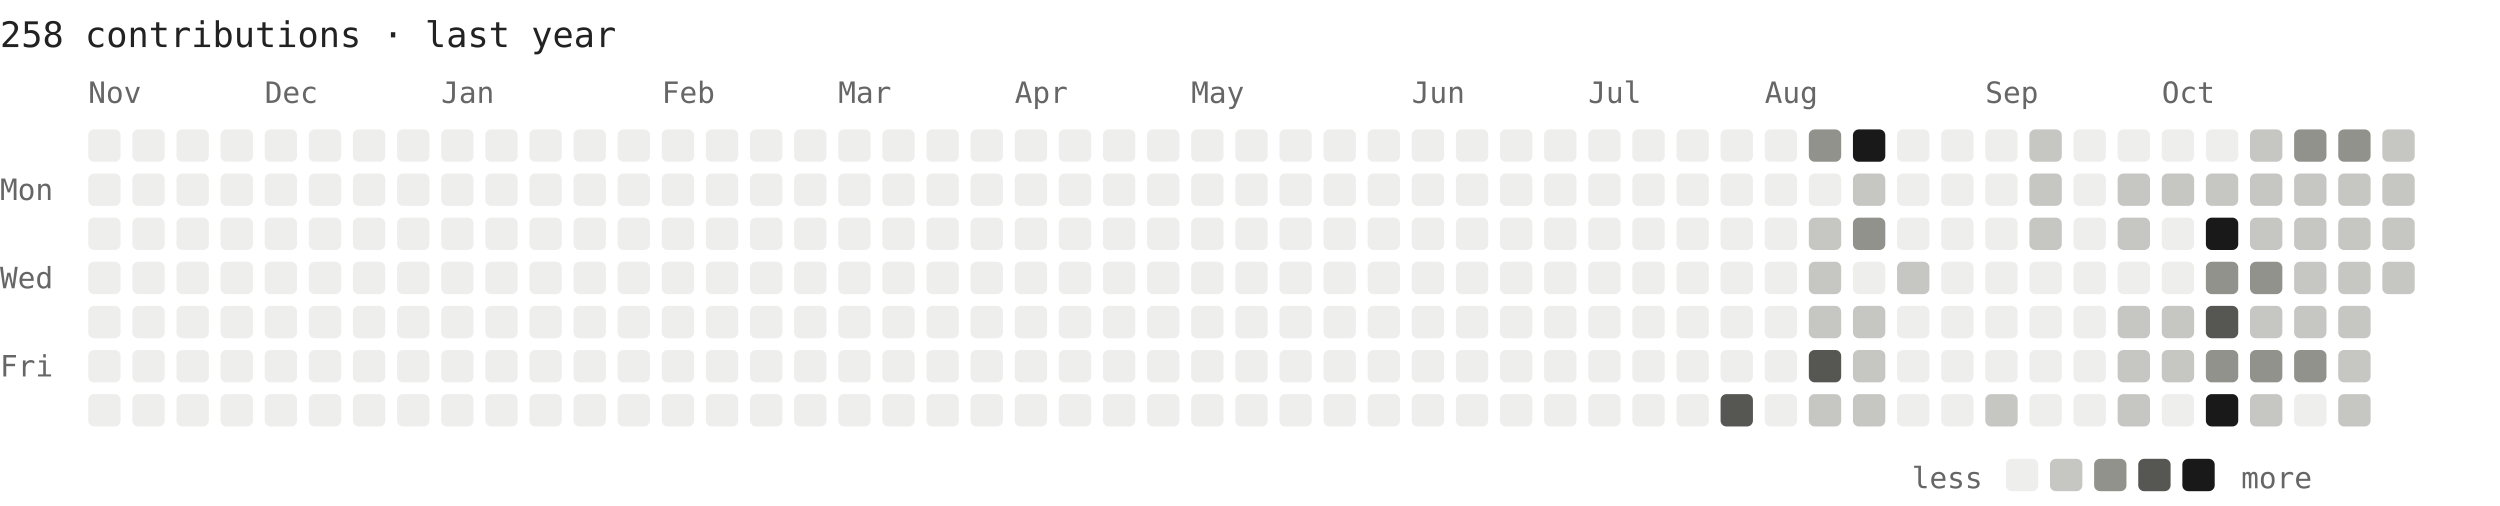
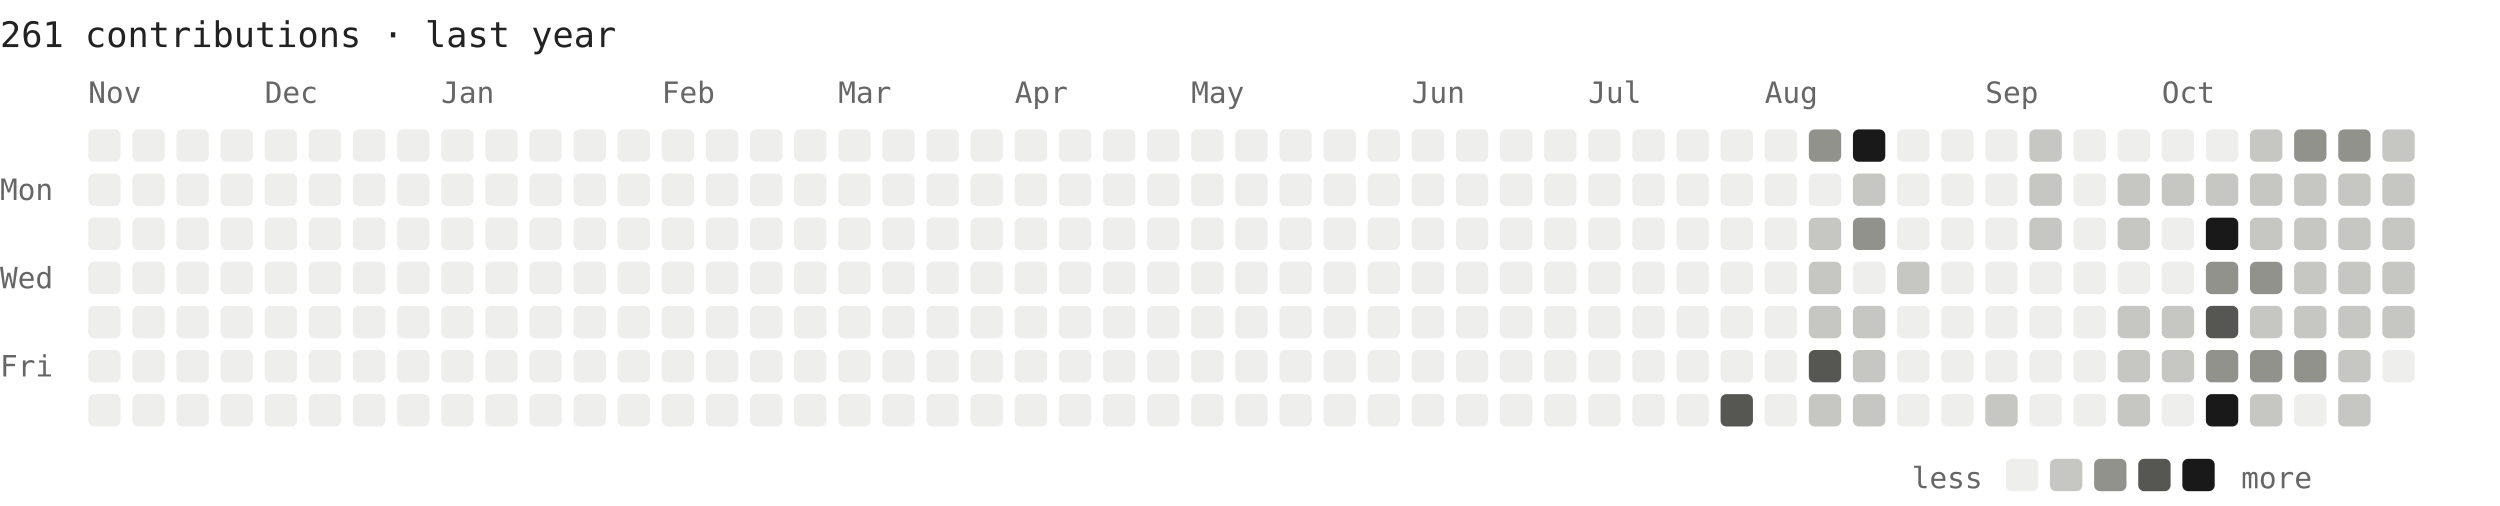
<svg xmlns="http://www.w3.org/2000/svg" viewBox="0 0 850 172" role="img" aria-labelledby="title">
  <style>text{font-family:monospace;fill:#666;font-size:10px}rect:focus{stroke:#000;stroke-width:2;outline:none}</style>
-   <text x="0" y="16" style="fill:#222;font-size:12px">258 contributions · last year</text>
+   <text x="0" y="16" style="fill:#222;font-size:12px">261 contributions · last year</text>
  <text x="30" y="35">Nov</text>
  <rect x="30" y="44" width="11" height="11" rx="2" fill="#eeeeec" tabindex="0" aria-label="2025-11-02: No contributions on November 2nd." />
  <rect x="30" y="59" width="11" height="11" rx="2" fill="#eeeeec" tabindex="0" aria-label="2025-11-03: No contributions on November 3rd." />
  <rect x="30" y="74" width="11" height="11" rx="2" fill="#eeeeec" tabindex="0" aria-label="2025-11-04: No contributions on November 4th." />
  <rect x="30" y="89" width="11" height="11" rx="2" fill="#eeeeec" tabindex="0" aria-label="2025-11-05: No contributions on November 5th." />
  <rect x="30" y="104" width="11" height="11" rx="2" fill="#eeeeec" tabindex="0" aria-label="2025-11-06: No contributions on November 6th." />
  <rect x="30" y="119" width="11" height="11" rx="2" fill="#eeeeec" tabindex="0" aria-label="2025-11-07: No contributions on November 7th." />
  <rect x="30" y="134" width="11" height="11" rx="2" fill="#eeeeec" tabindex="0" aria-label="2025-11-08: No contributions on November 8th." />
  <rect x="45" y="44" width="11" height="11" rx="2" fill="#eeeeec" tabindex="0" aria-label="2025-11-09: No contributions on November 9th." />
  <rect x="45" y="59" width="11" height="11" rx="2" fill="#eeeeec" tabindex="0" aria-label="2025-11-10: No contributions on November 10th." />
  <rect x="45" y="74" width="11" height="11" rx="2" fill="#eeeeec" tabindex="0" aria-label="2025-11-11: No contributions on November 11th." />
  <rect x="45" y="89" width="11" height="11" rx="2" fill="#eeeeec" tabindex="0" aria-label="2025-11-12: No contributions on November 12th." />
  <rect x="45" y="104" width="11" height="11" rx="2" fill="#eeeeec" tabindex="0" aria-label="2025-11-13: No contributions on November 13th." />
  <rect x="45" y="119" width="11" height="11" rx="2" fill="#eeeeec" tabindex="0" aria-label="2025-11-14: No contributions on November 14th." />
  <rect x="45" y="134" width="11" height="11" rx="2" fill="#eeeeec" tabindex="0" aria-label="2025-11-15: No contributions on November 15th." />
  <rect x="60" y="44" width="11" height="11" rx="2" fill="#eeeeec" tabindex="0" aria-label="2025-11-16: No contributions on November 16th." />
  <rect x="60" y="59" width="11" height="11" rx="2" fill="#eeeeec" tabindex="0" aria-label="2025-11-17: No contributions on November 17th." />
  <rect x="60" y="74" width="11" height="11" rx="2" fill="#eeeeec" tabindex="0" aria-label="2025-11-18: No contributions on November 18th." />
  <rect x="60" y="89" width="11" height="11" rx="2" fill="#eeeeec" tabindex="0" aria-label="2025-11-19: No contributions on November 19th." />
  <rect x="60" y="104" width="11" height="11" rx="2" fill="#eeeeec" tabindex="0" aria-label="2025-11-20: No contributions on November 20th." />
  <rect x="60" y="119" width="11" height="11" rx="2" fill="#eeeeec" tabindex="0" aria-label="2025-11-21: No contributions on November 21st." />
  <rect x="60" y="134" width="11" height="11" rx="2" fill="#eeeeec" tabindex="0" aria-label="2025-11-22: No contributions on November 22nd." />
  <rect x="75" y="44" width="11" height="11" rx="2" fill="#eeeeec" tabindex="0" aria-label="2025-11-23: No contributions on November 23rd." />
  <rect x="75" y="59" width="11" height="11" rx="2" fill="#eeeeec" tabindex="0" aria-label="2025-11-24: No contributions on November 24th." />
  <rect x="75" y="74" width="11" height="11" rx="2" fill="#eeeeec" tabindex="0" aria-label="2025-11-25: No contributions on November 25th." />
  <rect x="75" y="89" width="11" height="11" rx="2" fill="#eeeeec" tabindex="0" aria-label="2025-11-26: No contributions on November 26th." />
  <rect x="75" y="104" width="11" height="11" rx="2" fill="#eeeeec" tabindex="0" aria-label="2025-11-27: No contributions on November 27th." />
  <rect x="75" y="119" width="11" height="11" rx="2" fill="#eeeeec" tabindex="0" aria-label="2025-11-28: No contributions on November 28th." />
  <rect x="75" y="134" width="11" height="11" rx="2" fill="#eeeeec" tabindex="0" aria-label="2025-11-29: No contributions on November 29th." />
  <rect x="90" y="44" width="11" height="11" rx="2" fill="#eeeeec" tabindex="0" aria-label="2025-11-30: No contributions on November 30th." />
  <text x="90" y="35">Dec</text>
  <rect x="90" y="59" width="11" height="11" rx="2" fill="#eeeeec" tabindex="0" aria-label="2025-12-01: No contributions on December 1st." />
  <rect x="90" y="74" width="11" height="11" rx="2" fill="#eeeeec" tabindex="0" aria-label="2025-12-02: No contributions on December 2nd." />
  <rect x="90" y="89" width="11" height="11" rx="2" fill="#eeeeec" tabindex="0" aria-label="2025-12-03: No contributions on December 3rd." />
  <rect x="90" y="104" width="11" height="11" rx="2" fill="#eeeeec" tabindex="0" aria-label="2025-12-04: No contributions on December 4th." />
  <rect x="90" y="119" width="11" height="11" rx="2" fill="#eeeeec" tabindex="0" aria-label="2025-12-05: No contributions on December 5th." />
  <rect x="90" y="134" width="11" height="11" rx="2" fill="#eeeeec" tabindex="0" aria-label="2025-12-06: No contributions on December 6th." />
  <rect x="105" y="44" width="11" height="11" rx="2" fill="#eeeeec" tabindex="0" aria-label="2025-12-07: No contributions on December 7th." />
  <rect x="105" y="59" width="11" height="11" rx="2" fill="#eeeeec" tabindex="0" aria-label="2025-12-08: No contributions on December 8th." />
  <rect x="105" y="74" width="11" height="11" rx="2" fill="#eeeeec" tabindex="0" aria-label="2025-12-09: No contributions on December 9th." />
  <rect x="105" y="89" width="11" height="11" rx="2" fill="#eeeeec" tabindex="0" aria-label="2025-12-10: No contributions on December 10th." />
  <rect x="105" y="104" width="11" height="11" rx="2" fill="#eeeeec" tabindex="0" aria-label="2025-12-11: No contributions on December 11th." />
  <rect x="105" y="119" width="11" height="11" rx="2" fill="#eeeeec" tabindex="0" aria-label="2025-12-12: No contributions on December 12th." />
  <rect x="105" y="134" width="11" height="11" rx="2" fill="#eeeeec" tabindex="0" aria-label="2025-12-13: No contributions on December 13th." />
  <rect x="120" y="44" width="11" height="11" rx="2" fill="#eeeeec" tabindex="0" aria-label="2025-12-14: No contributions on December 14th." />
  <rect x="120" y="59" width="11" height="11" rx="2" fill="#eeeeec" tabindex="0" aria-label="2025-12-15: No contributions on December 15th." />
  <rect x="120" y="74" width="11" height="11" rx="2" fill="#eeeeec" tabindex="0" aria-label="2025-12-16: No contributions on December 16th." />
  <rect x="120" y="89" width="11" height="11" rx="2" fill="#eeeeec" tabindex="0" aria-label="2025-12-17: No contributions on December 17th." />
  <rect x="120" y="104" width="11" height="11" rx="2" fill="#eeeeec" tabindex="0" aria-label="2025-12-18: No contributions on December 18th." />
  <rect x="120" y="119" width="11" height="11" rx="2" fill="#eeeeec" tabindex="0" aria-label="2025-12-19: No contributions on December 19th." />
  <rect x="120" y="134" width="11" height="11" rx="2" fill="#eeeeec" tabindex="0" aria-label="2025-12-20: No contributions on December 20th." />
  <rect x="135" y="44" width="11" height="11" rx="2" fill="#eeeeec" tabindex="0" aria-label="2025-12-21: No contributions on December 21st." />
  <rect x="135" y="59" width="11" height="11" rx="2" fill="#eeeeec" tabindex="0" aria-label="2025-12-22: No contributions on December 22nd." />
  <rect x="135" y="74" width="11" height="11" rx="2" fill="#eeeeec" tabindex="0" aria-label="2025-12-23: No contributions on December 23rd." />
  <rect x="135" y="89" width="11" height="11" rx="2" fill="#eeeeec" tabindex="0" aria-label="2025-12-24: No contributions on December 24th." />
  <rect x="135" y="104" width="11" height="11" rx="2" fill="#eeeeec" tabindex="0" aria-label="2025-12-25: No contributions on December 25th." />
  <rect x="135" y="119" width="11" height="11" rx="2" fill="#eeeeec" tabindex="0" aria-label="2025-12-26: No contributions on December 26th." />
  <rect x="135" y="134" width="11" height="11" rx="2" fill="#eeeeec" tabindex="0" aria-label="2025-12-27: No contributions on December 27th." />
  <rect x="150" y="44" width="11" height="11" rx="2" fill="#eeeeec" tabindex="0" aria-label="2025-12-28: No contributions on December 28th." />
  <rect x="150" y="59" width="11" height="11" rx="2" fill="#eeeeec" tabindex="0" aria-label="2025-12-29: No contributions on December 29th." />
  <rect x="150" y="74" width="11" height="11" rx="2" fill="#eeeeec" tabindex="0" aria-label="2025-12-30: No contributions on December 30th." />
  <rect x="150" y="89" width="11" height="11" rx="2" fill="#eeeeec" tabindex="0" aria-label="2025-12-31: No contributions on December 31st." />
  <text x="150" y="35">Jan</text>
  <rect x="150" y="104" width="11" height="11" rx="2" fill="#eeeeec" tabindex="0" aria-label="2026-01-01: No contributions on January 1st." />
  <rect x="150" y="119" width="11" height="11" rx="2" fill="#eeeeec" tabindex="0" aria-label="2026-01-02: No contributions on January 2nd." />
  <rect x="150" y="134" width="11" height="11" rx="2" fill="#eeeeec" tabindex="0" aria-label="2026-01-03: No contributions on January 3rd." />
  <rect x="165" y="44" width="11" height="11" rx="2" fill="#eeeeec" tabindex="0" aria-label="2026-01-04: No contributions on January 4th." />
  <rect x="165" y="59" width="11" height="11" rx="2" fill="#eeeeec" tabindex="0" aria-label="2026-01-05: No contributions on January 5th." />
  <rect x="165" y="74" width="11" height="11" rx="2" fill="#eeeeec" tabindex="0" aria-label="2026-01-06: No contributions on January 6th." />
  <rect x="165" y="89" width="11" height="11" rx="2" fill="#eeeeec" tabindex="0" aria-label="2026-01-07: No contributions on January 7th." />
  <rect x="165" y="104" width="11" height="11" rx="2" fill="#eeeeec" tabindex="0" aria-label="2026-01-08: No contributions on January 8th." />
  <rect x="165" y="119" width="11" height="11" rx="2" fill="#eeeeec" tabindex="0" aria-label="2026-01-09: No contributions on January 9th." />
  <rect x="165" y="134" width="11" height="11" rx="2" fill="#eeeeec" tabindex="0" aria-label="2026-01-10: No contributions on January 10th." />
  <rect x="180" y="44" width="11" height="11" rx="2" fill="#eeeeec" tabindex="0" aria-label="2026-01-11: No contributions on January 11th." />
  <rect x="180" y="59" width="11" height="11" rx="2" fill="#eeeeec" tabindex="0" aria-label="2026-01-12: No contributions on January 12th." />
  <rect x="180" y="74" width="11" height="11" rx="2" fill="#eeeeec" tabindex="0" aria-label="2026-01-13: No contributions on January 13th." />
  <rect x="180" y="89" width="11" height="11" rx="2" fill="#eeeeec" tabindex="0" aria-label="2026-01-14: No contributions on January 14th." />
  <rect x="180" y="104" width="11" height="11" rx="2" fill="#eeeeec" tabindex="0" aria-label="2026-01-15: No contributions on January 15th." />
  <rect x="180" y="119" width="11" height="11" rx="2" fill="#eeeeec" tabindex="0" aria-label="2026-01-16: No contributions on January 16th." />
  <rect x="180" y="134" width="11" height="11" rx="2" fill="#eeeeec" tabindex="0" aria-label="2026-01-17: No contributions on January 17th." />
  <rect x="195" y="44" width="11" height="11" rx="2" fill="#eeeeec" tabindex="0" aria-label="2026-01-18: No contributions on January 18th." />
  <rect x="195" y="59" width="11" height="11" rx="2" fill="#eeeeec" tabindex="0" aria-label="2026-01-19: No contributions on January 19th." />
  <rect x="195" y="74" width="11" height="11" rx="2" fill="#eeeeec" tabindex="0" aria-label="2026-01-20: No contributions on January 20th." />
  <rect x="195" y="89" width="11" height="11" rx="2" fill="#eeeeec" tabindex="0" aria-label="2026-01-21: No contributions on January 21st." />
  <rect x="195" y="104" width="11" height="11" rx="2" fill="#eeeeec" tabindex="0" aria-label="2026-01-22: No contributions on January 22nd." />
  <rect x="195" y="119" width="11" height="11" rx="2" fill="#eeeeec" tabindex="0" aria-label="2026-01-23: No contributions on January 23rd." />
  <rect x="195" y="134" width="11" height="11" rx="2" fill="#eeeeec" tabindex="0" aria-label="2026-01-24: No contributions on January 24th." />
  <rect x="210" y="44" width="11" height="11" rx="2" fill="#eeeeec" tabindex="0" aria-label="2026-01-25: No contributions on January 25th." />
  <rect x="210" y="59" width="11" height="11" rx="2" fill="#eeeeec" tabindex="0" aria-label="2026-01-26: No contributions on January 26th." />
  <rect x="210" y="74" width="11" height="11" rx="2" fill="#eeeeec" tabindex="0" aria-label="2026-01-27: No contributions on January 27th." />
  <rect x="210" y="89" width="11" height="11" rx="2" fill="#eeeeec" tabindex="0" aria-label="2026-01-28: No contributions on January 28th." />
  <rect x="210" y="104" width="11" height="11" rx="2" fill="#eeeeec" tabindex="0" aria-label="2026-01-29: No contributions on January 29th." />
  <rect x="210" y="119" width="11" height="11" rx="2" fill="#eeeeec" tabindex="0" aria-label="2026-01-30: No contributions on January 30th." />
  <rect x="210" y="134" width="11" height="11" rx="2" fill="#eeeeec" tabindex="0" aria-label="2026-01-31: No contributions on January 31st." />
  <text x="225" y="35">Feb</text>
  <rect x="225" y="44" width="11" height="11" rx="2" fill="#eeeeec" tabindex="0" aria-label="2026-02-01: No contributions on February 1st." />
  <rect x="225" y="59" width="11" height="11" rx="2" fill="#eeeeec" tabindex="0" aria-label="2026-02-02: No contributions on February 2nd." />
  <rect x="225" y="74" width="11" height="11" rx="2" fill="#eeeeec" tabindex="0" aria-label="2026-02-03: No contributions on February 3rd." />
  <rect x="225" y="89" width="11" height="11" rx="2" fill="#eeeeec" tabindex="0" aria-label="2026-02-04: No contributions on February 4th." />
  <rect x="225" y="104" width="11" height="11" rx="2" fill="#eeeeec" tabindex="0" aria-label="2026-02-05: No contributions on February 5th." />
  <rect x="225" y="119" width="11" height="11" rx="2" fill="#eeeeec" tabindex="0" aria-label="2026-02-06: No contributions on February 6th." />
  <rect x="225" y="134" width="11" height="11" rx="2" fill="#eeeeec" tabindex="0" aria-label="2026-02-07: No contributions on February 7th." />
  <rect x="240" y="44" width="11" height="11" rx="2" fill="#eeeeec" tabindex="0" aria-label="2026-02-08: No contributions on February 8th." />
  <rect x="240" y="59" width="11" height="11" rx="2" fill="#eeeeec" tabindex="0" aria-label="2026-02-09: No contributions on February 9th." />
  <rect x="240" y="74" width="11" height="11" rx="2" fill="#eeeeec" tabindex="0" aria-label="2026-02-10: No contributions on February 10th." />
  <rect x="240" y="89" width="11" height="11" rx="2" fill="#eeeeec" tabindex="0" aria-label="2026-02-11: No contributions on February 11th." />
  <rect x="240" y="104" width="11" height="11" rx="2" fill="#eeeeec" tabindex="0" aria-label="2026-02-12: No contributions on February 12th." />
  <rect x="240" y="119" width="11" height="11" rx="2" fill="#eeeeec" tabindex="0" aria-label="2026-02-13: No contributions on February 13th." />
  <rect x="240" y="134" width="11" height="11" rx="2" fill="#eeeeec" tabindex="0" aria-label="2026-02-14: No contributions on February 14th." />
  <rect x="255" y="44" width="11" height="11" rx="2" fill="#eeeeec" tabindex="0" aria-label="2026-02-15: No contributions on February 15th." />
  <rect x="255" y="59" width="11" height="11" rx="2" fill="#eeeeec" tabindex="0" aria-label="2026-02-16: No contributions on February 16th." />
  <rect x="255" y="74" width="11" height="11" rx="2" fill="#eeeeec" tabindex="0" aria-label="2026-02-17: No contributions on February 17th." />
  <rect x="255" y="89" width="11" height="11" rx="2" fill="#eeeeec" tabindex="0" aria-label="2026-02-18: No contributions on February 18th." />
  <rect x="255" y="104" width="11" height="11" rx="2" fill="#eeeeec" tabindex="0" aria-label="2026-02-19: No contributions on February 19th." />
  <rect x="255" y="119" width="11" height="11" rx="2" fill="#eeeeec" tabindex="0" aria-label="2026-02-20: No contributions on February 20th." />
  <rect x="255" y="134" width="11" height="11" rx="2" fill="#eeeeec" tabindex="0" aria-label="2026-02-21: No contributions on February 21st." />
  <rect x="270" y="44" width="11" height="11" rx="2" fill="#eeeeec" tabindex="0" aria-label="2026-02-22: No contributions on February 22nd." />
  <rect x="270" y="59" width="11" height="11" rx="2" fill="#eeeeec" tabindex="0" aria-label="2026-02-23: No contributions on February 23rd." />
  <rect x="270" y="74" width="11" height="11" rx="2" fill="#eeeeec" tabindex="0" aria-label="2026-02-24: No contributions on February 24th." />
  <rect x="270" y="89" width="11" height="11" rx="2" fill="#eeeeec" tabindex="0" aria-label="2026-02-25: No contributions on February 25th." />
  <rect x="270" y="104" width="11" height="11" rx="2" fill="#eeeeec" tabindex="0" aria-label="2026-02-26: No contributions on February 26th." />
  <rect x="270" y="119" width="11" height="11" rx="2" fill="#eeeeec" tabindex="0" aria-label="2026-02-27: No contributions on February 27th." />
  <rect x="270" y="134" width="11" height="11" rx="2" fill="#eeeeec" tabindex="0" aria-label="2026-02-28: No contributions on February 28th." />
  <text x="285" y="35">Mar</text>
  <rect x="285" y="44" width="11" height="11" rx="2" fill="#eeeeec" tabindex="0" aria-label="2026-03-01: No contributions on March 1st." />
  <rect x="285" y="59" width="11" height="11" rx="2" fill="#eeeeec" tabindex="0" aria-label="2026-03-02: No contributions on March 2nd." />
  <rect x="285" y="74" width="11" height="11" rx="2" fill="#eeeeec" tabindex="0" aria-label="2026-03-03: No contributions on March 3rd." />
  <rect x="285" y="89" width="11" height="11" rx="2" fill="#eeeeec" tabindex="0" aria-label="2026-03-04: No contributions on March 4th." />
  <rect x="285" y="104" width="11" height="11" rx="2" fill="#eeeeec" tabindex="0" aria-label="2026-03-05: No contributions on March 5th." />
  <rect x="285" y="119" width="11" height="11" rx="2" fill="#eeeeec" tabindex="0" aria-label="2026-03-06: No contributions on March 6th." />
  <rect x="285" y="134" width="11" height="11" rx="2" fill="#eeeeec" tabindex="0" aria-label="2026-03-07: No contributions on March 7th." />
  <rect x="300" y="44" width="11" height="11" rx="2" fill="#eeeeec" tabindex="0" aria-label="2026-03-08: No contributions on March 8th." />
  <rect x="300" y="59" width="11" height="11" rx="2" fill="#eeeeec" tabindex="0" aria-label="2026-03-09: No contributions on March 9th." />
  <rect x="300" y="74" width="11" height="11" rx="2" fill="#eeeeec" tabindex="0" aria-label="2026-03-10: No contributions on March 10th." />
  <rect x="300" y="89" width="11" height="11" rx="2" fill="#eeeeec" tabindex="0" aria-label="2026-03-11: No contributions on March 11th." />
  <rect x="300" y="104" width="11" height="11" rx="2" fill="#eeeeec" tabindex="0" aria-label="2026-03-12: No contributions on March 12th." />
  <rect x="300" y="119" width="11" height="11" rx="2" fill="#eeeeec" tabindex="0" aria-label="2026-03-13: No contributions on March 13th." />
  <rect x="300" y="134" width="11" height="11" rx="2" fill="#eeeeec" tabindex="0" aria-label="2026-03-14: No contributions on March 14th." />
  <rect x="315" y="44" width="11" height="11" rx="2" fill="#eeeeec" tabindex="0" aria-label="2026-03-15: No contributions on March 15th." />
  <rect x="315" y="59" width="11" height="11" rx="2" fill="#eeeeec" tabindex="0" aria-label="2026-03-16: No contributions on March 16th." />
  <rect x="315" y="74" width="11" height="11" rx="2" fill="#eeeeec" tabindex="0" aria-label="2026-03-17: No contributions on March 17th." />
  <rect x="315" y="89" width="11" height="11" rx="2" fill="#eeeeec" tabindex="0" aria-label="2026-03-18: No contributions on March 18th." />
  <rect x="315" y="104" width="11" height="11" rx="2" fill="#eeeeec" tabindex="0" aria-label="2026-03-19: No contributions on March 19th." />
  <rect x="315" y="119" width="11" height="11" rx="2" fill="#eeeeec" tabindex="0" aria-label="2026-03-20: No contributions on March 20th." />
  <rect x="315" y="134" width="11" height="11" rx="2" fill="#eeeeec" tabindex="0" aria-label="2026-03-21: No contributions on March 21st." />
  <rect x="330" y="44" width="11" height="11" rx="2" fill="#eeeeec" tabindex="0" aria-label="2026-03-22: No contributions on March 22nd." />
  <rect x="330" y="59" width="11" height="11" rx="2" fill="#eeeeec" tabindex="0" aria-label="2026-03-23: No contributions on March 23rd." />
  <rect x="330" y="74" width="11" height="11" rx="2" fill="#eeeeec" tabindex="0" aria-label="2026-03-24: No contributions on March 24th." />
  <rect x="330" y="89" width="11" height="11" rx="2" fill="#eeeeec" tabindex="0" aria-label="2026-03-25: No contributions on March 25th." />
  <rect x="330" y="104" width="11" height="11" rx="2" fill="#eeeeec" tabindex="0" aria-label="2026-03-26: No contributions on March 26th." />
  <rect x="330" y="119" width="11" height="11" rx="2" fill="#eeeeec" tabindex="0" aria-label="2026-03-27: No contributions on March 27th." />
  <rect x="330" y="134" width="11" height="11" rx="2" fill="#eeeeec" tabindex="0" aria-label="2026-03-28: No contributions on March 28th." />
  <rect x="345" y="44" width="11" height="11" rx="2" fill="#eeeeec" tabindex="0" aria-label="2026-03-29: No contributions on March 29th." />
  <rect x="345" y="59" width="11" height="11" rx="2" fill="#eeeeec" tabindex="0" aria-label="2026-03-30: No contributions on March 30th." />
  <rect x="345" y="74" width="11" height="11" rx="2" fill="#eeeeec" tabindex="0" aria-label="2026-03-31: No contributions on March 31st." />
  <text x="345" y="35">Apr</text>
  <rect x="345" y="89" width="11" height="11" rx="2" fill="#eeeeec" tabindex="0" aria-label="2026-04-01: No contributions on April 1st." />
  <rect x="345" y="104" width="11" height="11" rx="2" fill="#eeeeec" tabindex="0" aria-label="2026-04-02: No contributions on April 2nd." />
  <rect x="345" y="119" width="11" height="11" rx="2" fill="#eeeeec" tabindex="0" aria-label="2026-04-03: No contributions on April 3rd." />
  <rect x="345" y="134" width="11" height="11" rx="2" fill="#eeeeec" tabindex="0" aria-label="2026-04-04: No contributions on April 4th." />
  <rect x="360" y="44" width="11" height="11" rx="2" fill="#eeeeec" tabindex="0" aria-label="2026-04-05: No contributions on April 5th." />
  <rect x="360" y="59" width="11" height="11" rx="2" fill="#eeeeec" tabindex="0" aria-label="2026-04-06: No contributions on April 6th." />
  <rect x="360" y="74" width="11" height="11" rx="2" fill="#eeeeec" tabindex="0" aria-label="2026-04-07: No contributions on April 7th." />
  <rect x="360" y="89" width="11" height="11" rx="2" fill="#eeeeec" tabindex="0" aria-label="2026-04-08: No contributions on April 8th." />
  <rect x="360" y="104" width="11" height="11" rx="2" fill="#eeeeec" tabindex="0" aria-label="2026-04-09: No contributions on April 9th." />
  <rect x="360" y="119" width="11" height="11" rx="2" fill="#eeeeec" tabindex="0" aria-label="2026-04-10: No contributions on April 10th." />
  <rect x="360" y="134" width="11" height="11" rx="2" fill="#eeeeec" tabindex="0" aria-label="2026-04-11: No contributions on April 11th." />
  <rect x="375" y="44" width="11" height="11" rx="2" fill="#eeeeec" tabindex="0" aria-label="2026-04-12: No contributions on April 12th." />
  <rect x="375" y="59" width="11" height="11" rx="2" fill="#eeeeec" tabindex="0" aria-label="2026-04-13: No contributions on April 13th." />
  <rect x="375" y="74" width="11" height="11" rx="2" fill="#eeeeec" tabindex="0" aria-label="2026-04-14: No contributions on April 14th." />
  <rect x="375" y="89" width="11" height="11" rx="2" fill="#eeeeec" tabindex="0" aria-label="2026-04-15: No contributions on April 15th." />
  <rect x="375" y="104" width="11" height="11" rx="2" fill="#eeeeec" tabindex="0" aria-label="2026-04-16: No contributions on April 16th." />
  <rect x="375" y="119" width="11" height="11" rx="2" fill="#eeeeec" tabindex="0" aria-label="2026-04-17: No contributions on April 17th." />
  <rect x="375" y="134" width="11" height="11" rx="2" fill="#eeeeec" tabindex="0" aria-label="2026-04-18: No contributions on April 18th." />
  <rect x="390" y="44" width="11" height="11" rx="2" fill="#eeeeec" tabindex="0" aria-label="2026-04-19: No contributions on April 19th." />
  <rect x="390" y="59" width="11" height="11" rx="2" fill="#eeeeec" tabindex="0" aria-label="2026-04-20: No contributions on April 20th." />
  <rect x="390" y="74" width="11" height="11" rx="2" fill="#eeeeec" tabindex="0" aria-label="2026-04-21: No contributions on April 21st." />
  <rect x="390" y="89" width="11" height="11" rx="2" fill="#eeeeec" tabindex="0" aria-label="2026-04-22: No contributions on April 22nd." />
  <rect x="390" y="104" width="11" height="11" rx="2" fill="#eeeeec" tabindex="0" aria-label="2026-04-23: No contributions on April 23rd." />
  <rect x="390" y="119" width="11" height="11" rx="2" fill="#eeeeec" tabindex="0" aria-label="2026-04-24: No contributions on April 24th." />
  <rect x="390" y="134" width="11" height="11" rx="2" fill="#eeeeec" tabindex="0" aria-label="2026-04-25: No contributions on April 25th." />
  <rect x="405" y="44" width="11" height="11" rx="2" fill="#eeeeec" tabindex="0" aria-label="2026-04-26: No contributions on April 26th." />
  <rect x="405" y="59" width="11" height="11" rx="2" fill="#eeeeec" tabindex="0" aria-label="2026-04-27: No contributions on April 27th." />
  <rect x="405" y="74" width="11" height="11" rx="2" fill="#eeeeec" tabindex="0" aria-label="2026-04-28: No contributions on April 28th." />
  <rect x="405" y="89" width="11" height="11" rx="2" fill="#eeeeec" tabindex="0" aria-label="2026-04-29: No contributions on April 29th." />
  <rect x="405" y="104" width="11" height="11" rx="2" fill="#eeeeec" tabindex="0" aria-label="2026-04-30: No contributions on April 30th." />
  <text x="405" y="35">May</text>
  <rect x="405" y="119" width="11" height="11" rx="2" fill="#eeeeec" tabindex="0" aria-label="2026-05-01: No contributions on May 1st." />
  <rect x="405" y="134" width="11" height="11" rx="2" fill="#eeeeec" tabindex="0" aria-label="2026-05-02: No contributions on May 2nd." />
  <rect x="420" y="44" width="11" height="11" rx="2" fill="#eeeeec" tabindex="0" aria-label="2026-05-03: No contributions on May 3rd." />
  <rect x="420" y="59" width="11" height="11" rx="2" fill="#eeeeec" tabindex="0" aria-label="2026-05-04: No contributions on May 4th." />
  <rect x="420" y="74" width="11" height="11" rx="2" fill="#eeeeec" tabindex="0" aria-label="2026-05-05: No contributions on May 5th." />
  <rect x="420" y="89" width="11" height="11" rx="2" fill="#eeeeec" tabindex="0" aria-label="2026-05-06: No contributions on May 6th." />
  <rect x="420" y="104" width="11" height="11" rx="2" fill="#eeeeec" tabindex="0" aria-label="2026-05-07: No contributions on May 7th." />
  <rect x="420" y="119" width="11" height="11" rx="2" fill="#eeeeec" tabindex="0" aria-label="2026-05-08: No contributions on May 8th." />
  <rect x="420" y="134" width="11" height="11" rx="2" fill="#eeeeec" tabindex="0" aria-label="2026-05-09: No contributions on May 9th." />
  <rect x="435" y="44" width="11" height="11" rx="2" fill="#eeeeec" tabindex="0" aria-label="2026-05-10: No contributions on May 10th." />
  <rect x="435" y="59" width="11" height="11" rx="2" fill="#eeeeec" tabindex="0" aria-label="2026-05-11: No contributions on May 11th." />
  <rect x="435" y="74" width="11" height="11" rx="2" fill="#eeeeec" tabindex="0" aria-label="2026-05-12: No contributions on May 12th." />
  <rect x="435" y="89" width="11" height="11" rx="2" fill="#eeeeec" tabindex="0" aria-label="2026-05-13: No contributions on May 13th." />
  <rect x="435" y="104" width="11" height="11" rx="2" fill="#eeeeec" tabindex="0" aria-label="2026-05-14: No contributions on May 14th." />
  <rect x="435" y="119" width="11" height="11" rx="2" fill="#eeeeec" tabindex="0" aria-label="2026-05-15: No contributions on May 15th." />
  <rect x="435" y="134" width="11" height="11" rx="2" fill="#eeeeec" tabindex="0" aria-label="2026-05-16: No contributions on May 16th." />
  <rect x="450" y="44" width="11" height="11" rx="2" fill="#eeeeec" tabindex="0" aria-label="2026-05-17: No contributions on May 17th." />
  <rect x="450" y="59" width="11" height="11" rx="2" fill="#eeeeec" tabindex="0" aria-label="2026-05-18: No contributions on May 18th." />
  <rect x="450" y="74" width="11" height="11" rx="2" fill="#eeeeec" tabindex="0" aria-label="2026-05-19: No contributions on May 19th." />
  <rect x="450" y="89" width="11" height="11" rx="2" fill="#eeeeec" tabindex="0" aria-label="2026-05-20: No contributions on May 20th." />
  <rect x="450" y="104" width="11" height="11" rx="2" fill="#eeeeec" tabindex="0" aria-label="2026-05-21: No contributions on May 21st." />
  <rect x="450" y="119" width="11" height="11" rx="2" fill="#eeeeec" tabindex="0" aria-label="2026-05-22: No contributions on May 22nd." />
  <rect x="450" y="134" width="11" height="11" rx="2" fill="#eeeeec" tabindex="0" aria-label="2026-05-23: No contributions on May 23rd." />
  <rect x="465" y="44" width="11" height="11" rx="2" fill="#eeeeec" tabindex="0" aria-label="2026-05-24: No contributions on May 24th." />
  <rect x="465" y="59" width="11" height="11" rx="2" fill="#eeeeec" tabindex="0" aria-label="2026-05-25: No contributions on May 25th." />
  <rect x="465" y="74" width="11" height="11" rx="2" fill="#eeeeec" tabindex="0" aria-label="2026-05-26: No contributions on May 26th." />
  <rect x="465" y="89" width="11" height="11" rx="2" fill="#eeeeec" tabindex="0" aria-label="2026-05-27: No contributions on May 27th." />
  <rect x="465" y="104" width="11" height="11" rx="2" fill="#eeeeec" tabindex="0" aria-label="2026-05-28: No contributions on May 28th." />
  <rect x="465" y="119" width="11" height="11" rx="2" fill="#eeeeec" tabindex="0" aria-label="2026-05-29: No contributions on May 29th." />
  <rect x="465" y="134" width="11" height="11" rx="2" fill="#eeeeec" tabindex="0" aria-label="2026-05-30: No contributions on May 30th." />
  <rect x="480" y="44" width="11" height="11" rx="2" fill="#eeeeec" tabindex="0" aria-label="2026-05-31: No contributions on May 31st." />
  <text x="480" y="35">Jun</text>
  <rect x="480" y="59" width="11" height="11" rx="2" fill="#eeeeec" tabindex="0" aria-label="2026-06-01: No contributions on June 1st." />
  <rect x="480" y="74" width="11" height="11" rx="2" fill="#eeeeec" tabindex="0" aria-label="2026-06-02: No contributions on June 2nd." />
  <rect x="480" y="89" width="11" height="11" rx="2" fill="#eeeeec" tabindex="0" aria-label="2026-06-03: No contributions on June 3rd." />
  <rect x="480" y="104" width="11" height="11" rx="2" fill="#eeeeec" tabindex="0" aria-label="2026-06-04: No contributions on June 4th." />
  <rect x="480" y="119" width="11" height="11" rx="2" fill="#eeeeec" tabindex="0" aria-label="2026-06-05: No contributions on June 5th." />
  <rect x="480" y="134" width="11" height="11" rx="2" fill="#eeeeec" tabindex="0" aria-label="2026-06-06: No contributions on June 6th." />
  <rect x="495" y="44" width="11" height="11" rx="2" fill="#eeeeec" tabindex="0" aria-label="2026-06-07: No contributions on June 7th." />
  <rect x="495" y="59" width="11" height="11" rx="2" fill="#eeeeec" tabindex="0" aria-label="2026-06-08: No contributions on June 8th." />
  <rect x="495" y="74" width="11" height="11" rx="2" fill="#eeeeec" tabindex="0" aria-label="2026-06-09: No contributions on June 9th." />
  <rect x="495" y="89" width="11" height="11" rx="2" fill="#eeeeec" tabindex="0" aria-label="2026-06-10: No contributions on June 10th." />
  <rect x="495" y="104" width="11" height="11" rx="2" fill="#eeeeec" tabindex="0" aria-label="2026-06-11: No contributions on June 11th." />
  <rect x="495" y="119" width="11" height="11" rx="2" fill="#eeeeec" tabindex="0" aria-label="2026-06-12: No contributions on June 12th." />
  <rect x="495" y="134" width="11" height="11" rx="2" fill="#eeeeec" tabindex="0" aria-label="2026-06-13: No contributions on June 13th." />
  <rect x="510" y="44" width="11" height="11" rx="2" fill="#eeeeec" tabindex="0" aria-label="2026-06-14: No contributions on June 14th." />
  <rect x="510" y="59" width="11" height="11" rx="2" fill="#eeeeec" tabindex="0" aria-label="2026-06-15: No contributions on June 15th." />
  <rect x="510" y="74" width="11" height="11" rx="2" fill="#eeeeec" tabindex="0" aria-label="2026-06-16: No contributions on June 16th." />
  <rect x="510" y="89" width="11" height="11" rx="2" fill="#eeeeec" tabindex="0" aria-label="2026-06-17: No contributions on June 17th." />
  <rect x="510" y="104" width="11" height="11" rx="2" fill="#eeeeec" tabindex="0" aria-label="2026-06-18: No contributions on June 18th." />
  <rect x="510" y="119" width="11" height="11" rx="2" fill="#eeeeec" tabindex="0" aria-label="2026-06-19: No contributions on June 19th." />
  <rect x="510" y="134" width="11" height="11" rx="2" fill="#eeeeec" tabindex="0" aria-label="2026-06-20: No contributions on June 20th." />
  <rect x="525" y="44" width="11" height="11" rx="2" fill="#eeeeec" tabindex="0" aria-label="2026-06-21: No contributions on June 21st." />
  <rect x="525" y="59" width="11" height="11" rx="2" fill="#eeeeec" tabindex="0" aria-label="2026-06-22: No contributions on June 22nd." />
  <rect x="525" y="74" width="11" height="11" rx="2" fill="#eeeeec" tabindex="0" aria-label="2026-06-23: No contributions on June 23rd." />
  <rect x="525" y="89" width="11" height="11" rx="2" fill="#eeeeec" tabindex="0" aria-label="2026-06-24: No contributions on June 24th." />
  <rect x="525" y="104" width="11" height="11" rx="2" fill="#eeeeec" tabindex="0" aria-label="2026-06-25: No contributions on June 25th." />
  <rect x="525" y="119" width="11" height="11" rx="2" fill="#eeeeec" tabindex="0" aria-label="2026-06-26: No contributions on June 26th." />
  <rect x="525" y="134" width="11" height="11" rx="2" fill="#eeeeec" tabindex="0" aria-label="2026-06-27: No contributions on June 27th." />
  <rect x="540" y="44" width="11" height="11" rx="2" fill="#eeeeec" tabindex="0" aria-label="2026-06-28: No contributions on June 28th." />
  <rect x="540" y="59" width="11" height="11" rx="2" fill="#eeeeec" tabindex="0" aria-label="2026-06-29: No contributions on June 29th." />
  <rect x="540" y="74" width="11" height="11" rx="2" fill="#eeeeec" tabindex="0" aria-label="2026-06-30: No contributions on June 30th." />
  <text x="540" y="35">Jul</text>
  <rect x="540" y="89" width="11" height="11" rx="2" fill="#eeeeec" tabindex="0" aria-label="2026-07-01: No contributions on July 1st." />
  <rect x="540" y="104" width="11" height="11" rx="2" fill="#eeeeec" tabindex="0" aria-label="2026-07-02: No contributions on July 2nd." />
  <rect x="540" y="119" width="11" height="11" rx="2" fill="#eeeeec" tabindex="0" aria-label="2026-07-03: No contributions on July 3rd." />
  <rect x="540" y="134" width="11" height="11" rx="2" fill="#eeeeec" tabindex="0" aria-label="2026-07-04: No contributions on July 4th." />
  <rect x="555" y="44" width="11" height="11" rx="2" fill="#eeeeec" tabindex="0" aria-label="2026-07-05: No contributions on July 5th." />
  <rect x="555" y="59" width="11" height="11" rx="2" fill="#eeeeec" tabindex="0" aria-label="2026-07-06: No contributions on July 6th." />
  <rect x="555" y="74" width="11" height="11" rx="2" fill="#eeeeec" tabindex="0" aria-label="2026-07-07: No contributions on July 7th." />
  <rect x="555" y="89" width="11" height="11" rx="2" fill="#eeeeec" tabindex="0" aria-label="2026-07-08: No contributions on July 8th." />
  <rect x="555" y="104" width="11" height="11" rx="2" fill="#eeeeec" tabindex="0" aria-label="2026-07-09: No contributions on July 9th." />
  <rect x="555" y="119" width="11" height="11" rx="2" fill="#eeeeec" tabindex="0" aria-label="2026-07-10: No contributions on July 10th." />
  <rect x="555" y="134" width="11" height="11" rx="2" fill="#eeeeec" tabindex="0" aria-label="2026-07-11: No contributions on July 11th." />
  <rect x="570" y="44" width="11" height="11" rx="2" fill="#eeeeec" tabindex="0" aria-label="2026-07-12: No contributions on July 12th." />
  <rect x="570" y="59" width="11" height="11" rx="2" fill="#eeeeec" tabindex="0" aria-label="2026-07-13: No contributions on July 13th." />
  <rect x="570" y="74" width="11" height="11" rx="2" fill="#eeeeec" tabindex="0" aria-label="2026-07-14: No contributions on July 14th." />
  <rect x="570" y="89" width="11" height="11" rx="2" fill="#eeeeec" tabindex="0" aria-label="2026-07-15: No contributions on July 15th." />
  <rect x="570" y="104" width="11" height="11" rx="2" fill="#eeeeec" tabindex="0" aria-label="2026-07-16: No contributions on July 16th." />
  <rect x="570" y="119" width="11" height="11" rx="2" fill="#eeeeec" tabindex="0" aria-label="2026-07-17: No contributions on July 17th." />
  <rect x="570" y="134" width="11" height="11" rx="2" fill="#eeeeec" tabindex="0" aria-label="2026-07-18: No contributions on July 18th." />
  <rect x="585" y="44" width="11" height="11" rx="2" fill="#eeeeec" tabindex="0" aria-label="2026-07-19: No contributions on July 19th." />
  <rect x="585" y="59" width="11" height="11" rx="2" fill="#eeeeec" tabindex="0" aria-label="2026-07-20: No contributions on July 20th." />
  <rect x="585" y="74" width="11" height="11" rx="2" fill="#eeeeec" tabindex="0" aria-label="2026-07-21: No contributions on July 21st." />
  <rect x="585" y="89" width="11" height="11" rx="2" fill="#eeeeec" tabindex="0" aria-label="2026-07-22: No contributions on July 22nd." />
  <rect x="585" y="104" width="11" height="11" rx="2" fill="#eeeeec" tabindex="0" aria-label="2026-07-23: No contributions on July 23rd." />
  <rect x="585" y="119" width="11" height="11" rx="2" fill="#eeeeec" tabindex="0" aria-label="2026-07-24: No contributions on July 24th." />
  <rect x="585" y="134" width="11" height="11" rx="2" fill="#565652" tabindex="0" aria-label="2026-07-25: 12 contributions on July 25th." />
  <rect x="600" y="44" width="11" height="11" rx="2" fill="#eeeeec" tabindex="0" aria-label="2026-07-26: No contributions on July 26th." />
  <rect x="600" y="59" width="11" height="11" rx="2" fill="#eeeeec" tabindex="0" aria-label="2026-07-27: No contributions on July 27th." />
  <rect x="600" y="74" width="11" height="11" rx="2" fill="#eeeeec" tabindex="0" aria-label="2026-07-28: No contributions on July 28th." />
  <rect x="600" y="89" width="11" height="11" rx="2" fill="#eeeeec" tabindex="0" aria-label="2026-07-29: No contributions on July 29th." />
  <rect x="600" y="104" width="11" height="11" rx="2" fill="#eeeeec" tabindex="0" aria-label="2026-07-30: No contributions on July 30th." />
  <rect x="600" y="119" width="11" height="11" rx="2" fill="#eeeeec" tabindex="0" aria-label="2026-07-31: No contributions on July 31st." />
  <text x="600" y="35">Aug</text>
  <rect x="600" y="134" width="11" height="11" rx="2" fill="#eeeeec" tabindex="0" aria-label="2026-08-01: No contributions on August 1st." />
  <rect x="615" y="44" width="11" height="11" rx="2" fill="#92928d" tabindex="0" aria-label="2026-08-02: 6 contributions on August 2nd." />
  <rect x="615" y="59" width="11" height="11" rx="2" fill="#eeeeec" tabindex="0" aria-label="2026-08-03: No contributions on August 3rd." />
  <rect x="615" y="74" width="11" height="11" rx="2" fill="#c6c6c2" tabindex="0" aria-label="2026-08-04: 2 contributions on August 4th." />
  <rect x="615" y="89" width="11" height="11" rx="2" fill="#c6c6c2" tabindex="0" aria-label="2026-08-05: 2 contributions on August 5th." />
  <rect x="615" y="104" width="11" height="11" rx="2" fill="#c6c6c2" tabindex="0" aria-label="2026-08-06: 2 contributions on August 6th." />
  <rect x="615" y="119" width="11" height="11" rx="2" fill="#565652" tabindex="0" aria-label="2026-08-07: 14 contributions on August 7th." />
  <rect x="615" y="134" width="11" height="11" rx="2" fill="#c6c6c2" tabindex="0" aria-label="2026-08-08: 2 contributions on August 8th." />
  <rect x="630" y="44" width="11" height="11" rx="2" fill="#191919" tabindex="0" aria-label="2026-08-09: 17 contributions on August 9th." />
  <rect x="630" y="59" width="11" height="11" rx="2" fill="#c6c6c2" tabindex="0" aria-label="2026-08-10: 4 contributions on August 10th." />
  <rect x="630" y="74" width="11" height="11" rx="2" fill="#92928d" tabindex="0" aria-label="2026-08-11: 6 contributions on August 11th." />
  <rect x="630" y="89" width="11" height="11" rx="2" fill="#eeeeec" tabindex="0" aria-label="2026-08-12: No contributions on August 12th." />
  <rect x="630" y="104" width="11" height="11" rx="2" fill="#c6c6c2" tabindex="0" aria-label="2026-08-13: 2 contributions on August 13th." />
  <rect x="630" y="119" width="11" height="11" rx="2" fill="#c6c6c2" tabindex="0" aria-label="2026-08-14: 3 contributions on August 14th." />
  <rect x="630" y="134" width="11" height="11" rx="2" fill="#c6c6c2" tabindex="0" aria-label="2026-08-15: 1 contribution on August 15th." />
  <rect x="645" y="44" width="11" height="11" rx="2" fill="#eeeeec" tabindex="0" aria-label="2026-08-16: No contributions on August 16th." />
  <rect x="645" y="59" width="11" height="11" rx="2" fill="#eeeeec" tabindex="0" aria-label="2026-08-17: No contributions on August 17th." />
  <rect x="645" y="74" width="11" height="11" rx="2" fill="#eeeeec" tabindex="0" aria-label="2026-08-18: No contributions on August 18th." />
  <rect x="645" y="89" width="11" height="11" rx="2" fill="#c6c6c2" tabindex="0" aria-label="2026-08-19: 2 contributions on August 19th." />
  <rect x="645" y="104" width="11" height="11" rx="2" fill="#eeeeec" tabindex="0" aria-label="2026-08-20: No contributions on August 20th." />
  <rect x="645" y="119" width="11" height="11" rx="2" fill="#eeeeec" tabindex="0" aria-label="2026-08-21: No contributions on August 21st." />
  <rect x="645" y="134" width="11" height="11" rx="2" fill="#eeeeec" tabindex="0" aria-label="2026-08-22: No contributions on August 22nd." />
  <rect x="660" y="44" width="11" height="11" rx="2" fill="#eeeeec" tabindex="0" aria-label="2026-08-23: No contributions on August 23rd." />
  <rect x="660" y="59" width="11" height="11" rx="2" fill="#eeeeec" tabindex="0" aria-label="2026-08-24: No contributions on August 24th." />
  <rect x="660" y="74" width="11" height="11" rx="2" fill="#eeeeec" tabindex="0" aria-label="2026-08-25: No contributions on August 25th." />
  <rect x="660" y="89" width="11" height="11" rx="2" fill="#eeeeec" tabindex="0" aria-label="2026-08-26: No contributions on August 26th." />
  <rect x="660" y="104" width="11" height="11" rx="2" fill="#eeeeec" tabindex="0" aria-label="2026-08-27: No contributions on August 27th." />
  <rect x="660" y="119" width="11" height="11" rx="2" fill="#eeeeec" tabindex="0" aria-label="2026-08-28: No contributions on August 28th." />
  <rect x="660" y="134" width="11" height="11" rx="2" fill="#eeeeec" tabindex="0" aria-label="2026-08-29: No contributions on August 29th." />
  <rect x="675" y="44" width="11" height="11" rx="2" fill="#eeeeec" tabindex="0" aria-label="2026-08-30: No contributions on August 30th." />
  <rect x="675" y="59" width="11" height="11" rx="2" fill="#eeeeec" tabindex="0" aria-label="2026-08-31: No contributions on August 31st." />
  <text x="675" y="35">Sep</text>
  <rect x="675" y="74" width="11" height="11" rx="2" fill="#eeeeec" tabindex="0" aria-label="2026-09-01: No contributions on September 1st." />
  <rect x="675" y="89" width="11" height="11" rx="2" fill="#eeeeec" tabindex="0" aria-label="2026-09-02: No contributions on September 2nd." />
  <rect x="675" y="104" width="11" height="11" rx="2" fill="#eeeeec" tabindex="0" aria-label="2026-09-03: No contributions on September 3rd." />
  <rect x="675" y="119" width="11" height="11" rx="2" fill="#eeeeec" tabindex="0" aria-label="2026-09-04: No contributions on September 4th." />
  <rect x="675" y="134" width="11" height="11" rx="2" fill="#c6c6c2" tabindex="0" aria-label="2026-09-05: 2 contributions on September 5th." />
  <rect x="690" y="44" width="11" height="11" rx="2" fill="#c6c6c2" tabindex="0" aria-label="2026-09-06: 1 contribution on September 6th." />
  <rect x="690" y="59" width="11" height="11" rx="2" fill="#c6c6c2" tabindex="0" aria-label="2026-09-07: 1 contribution on September 7th." />
  <rect x="690" y="74" width="11" height="11" rx="2" fill="#c6c6c2" tabindex="0" aria-label="2026-09-08: 3 contributions on September 8th." />
  <rect x="690" y="89" width="11" height="11" rx="2" fill="#eeeeec" tabindex="0" aria-label="2026-09-09: No contributions on September 9th." />
  <rect x="690" y="104" width="11" height="11" rx="2" fill="#eeeeec" tabindex="0" aria-label="2026-09-10: No contributions on September 10th." />
  <rect x="690" y="119" width="11" height="11" rx="2" fill="#eeeeec" tabindex="0" aria-label="2026-09-11: No contributions on September 11th." />
  <rect x="690" y="134" width="11" height="11" rx="2" fill="#eeeeec" tabindex="0" aria-label="2026-09-12: No contributions on September 12th." />
  <rect x="705" y="44" width="11" height="11" rx="2" fill="#eeeeec" tabindex="0" aria-label="2026-09-13: No contributions on September 13th." />
  <rect x="705" y="59" width="11" height="11" rx="2" fill="#eeeeec" tabindex="0" aria-label="2026-09-14: No contributions on September 14th." />
  <rect x="705" y="74" width="11" height="11" rx="2" fill="#eeeeec" tabindex="0" aria-label="2026-09-15: No contributions on September 15th." />
  <rect x="705" y="89" width="11" height="11" rx="2" fill="#eeeeec" tabindex="0" aria-label="2026-09-16: No contributions on September 16th." />
  <rect x="705" y="104" width="11" height="11" rx="2" fill="#eeeeec" tabindex="0" aria-label="2026-09-17: No contributions on September 17th." />
  <rect x="705" y="119" width="11" height="11" rx="2" fill="#eeeeec" tabindex="0" aria-label="2026-09-18: No contributions on September 18th." />
  <rect x="705" y="134" width="11" height="11" rx="2" fill="#eeeeec" tabindex="0" aria-label="2026-09-19: No contributions on September 19th." />
  <rect x="720" y="44" width="11" height="11" rx="2" fill="#eeeeec" tabindex="0" aria-label="2026-09-20: No contributions on September 20th." />
  <rect x="720" y="59" width="11" height="11" rx="2" fill="#c6c6c2" tabindex="0" aria-label="2026-09-21: 1 contribution on September 21st." />
  <rect x="720" y="74" width="11" height="11" rx="2" fill="#c6c6c2" tabindex="0" aria-label="2026-09-22: 3 contributions on September 22nd." />
  <rect x="720" y="89" width="11" height="11" rx="2" fill="#eeeeec" tabindex="0" aria-label="2026-09-23: No contributions on September 23rd." />
  <rect x="720" y="104" width="11" height="11" rx="2" fill="#c6c6c2" tabindex="0" aria-label="2026-09-24: 1 contribution on September 24th." />
  <rect x="720" y="119" width="11" height="11" rx="2" fill="#c6c6c2" tabindex="0" aria-label="2026-09-25: 2 contributions on September 25th." />
  <rect x="720" y="134" width="11" height="11" rx="2" fill="#c6c6c2" tabindex="0" aria-label="2026-09-26: 1 contribution on September 26th." />
  <rect x="735" y="44" width="11" height="11" rx="2" fill="#eeeeec" tabindex="0" aria-label="2026-09-27: No contributions on September 27th." />
  <rect x="735" y="59" width="11" height="11" rx="2" fill="#c6c6c2" tabindex="0" aria-label="2026-09-28: 2 contributions on September 28th." />
  <rect x="735" y="74" width="11" height="11" rx="2" fill="#eeeeec" tabindex="0" aria-label="2026-09-29: No contributions on September 29th." />
  <rect x="735" y="89" width="11" height="11" rx="2" fill="#eeeeec" tabindex="0" aria-label="2026-09-30: No contributions on September 30th." />
  <text x="735" y="35">Oct</text>
  <rect x="735" y="104" width="11" height="11" rx="2" fill="#c6c6c2" tabindex="0" aria-label="2026-10-01: 2 contributions on October 1st." />
  <rect x="735" y="119" width="11" height="11" rx="2" fill="#c6c6c2" tabindex="0" aria-label="2026-10-02: 1 contribution on October 2nd." />
  <rect x="735" y="134" width="11" height="11" rx="2" fill="#eeeeec" tabindex="0" aria-label="2026-10-03: No contributions on October 3rd." />
  <rect x="750" y="44" width="11" height="11" rx="2" fill="#eeeeec" tabindex="0" aria-label="2026-10-04: No contributions on October 4th." />
  <rect x="750" y="59" width="11" height="11" rx="2" fill="#c6c6c2" tabindex="0" aria-label="2026-10-05: 1 contribution on October 5th." />
  <rect x="750" y="74" width="11" height="11" rx="2" fill="#191919" tabindex="0" aria-label="2026-10-06: 22 contributions on October 6th." />
  <rect x="750" y="89" width="11" height="11" rx="2" fill="#92928d" tabindex="0" aria-label="2026-10-07: 8 contributions on October 7th." />
  <rect x="750" y="104" width="11" height="11" rx="2" fill="#565652" tabindex="0" aria-label="2026-10-08: 15 contributions on October 8th." />
  <rect x="750" y="119" width="11" height="11" rx="2" fill="#92928d" tabindex="0" aria-label="2026-10-09: 6 contributions on October 9th." />
  <rect x="750" y="134" width="11" height="11" rx="2" fill="#191919" tabindex="0" aria-label="2026-10-10: 17 contributions on October 10th." />
  <rect x="765" y="44" width="11" height="11" rx="2" fill="#c6c6c2" tabindex="0" aria-label="2026-10-11: 2 contributions on October 11th." />
  <rect x="765" y="59" width="11" height="11" rx="2" fill="#c6c6c2" tabindex="0" aria-label="2026-10-12: 4 contributions on October 12th." />
  <rect x="765" y="74" width="11" height="11" rx="2" fill="#c6c6c2" tabindex="0" aria-label="2026-10-13: 3 contributions on October 13th." />
  <rect x="765" y="89" width="11" height="11" rx="2" fill="#92928d" tabindex="0" aria-label="2026-10-14: 7 contributions on October 14th." />
  <rect x="765" y="104" width="11" height="11" rx="2" fill="#c6c6c2" tabindex="0" aria-label="2026-10-15: 4 contributions on October 15th." />
  <rect x="765" y="119" width="11" height="11" rx="2" fill="#92928d" tabindex="0" aria-label="2026-10-16: 9 contributions on October 16th." />
  <rect x="765" y="134" width="11" height="11" rx="2" fill="#c6c6c2" tabindex="0" aria-label="2026-10-17: 5 contributions on October 17th." />
  <rect x="780" y="44" width="11" height="11" rx="2" fill="#92928d" tabindex="0" aria-label="2026-10-18: 8 contributions on October 18th." />
  <rect x="780" y="59" width="11" height="11" rx="2" fill="#c6c6c2" tabindex="0" aria-label="2026-10-19: 3 contributions on October 19th." />
  <rect x="780" y="74" width="11" height="11" rx="2" fill="#c6c6c2" tabindex="0" aria-label="2026-10-20: 4 contributions on October 20th." />
  <rect x="780" y="89" width="11" height="11" rx="2" fill="#c6c6c2" tabindex="0" aria-label="2026-10-21: 4 contributions on October 21st." />
  <rect x="780" y="104" width="11" height="11" rx="2" fill="#c6c6c2" tabindex="0" aria-label="2026-10-22: 3 contributions on October 22nd." />
  <rect x="780" y="119" width="11" height="11" rx="2" fill="#92928d" tabindex="0" aria-label="2026-10-23: 6 contributions on October 23rd." />
  <rect x="780" y="134" width="11" height="11" rx="2" fill="#eeeeec" tabindex="0" aria-label="2026-10-24: No contributions on October 24th." />
  <rect x="795" y="44" width="11" height="11" rx="2" fill="#92928d" tabindex="0" aria-label="2026-10-25: 8 contributions on October 25th." />
  <rect x="795" y="59" width="11" height="11" rx="2" fill="#c6c6c2" tabindex="0" aria-label="2026-10-26: 2 contributions on October 26th." />
  <rect x="795" y="74" width="11" height="11" rx="2" fill="#c6c6c2" tabindex="0" aria-label="2026-10-27: 2 contributions on October 27th." />
  <rect x="795" y="89" width="11" height="11" rx="2" fill="#c6c6c2" tabindex="0" aria-label="2026-10-28: 3 contributions on October 28th." />
  <rect x="795" y="104" width="11" height="11" rx="2" fill="#c6c6c2" tabindex="0" aria-label="2026-10-29: 2 contributions on October 29th." />
  <rect x="795" y="119" width="11" height="11" rx="2" fill="#c6c6c2" tabindex="0" aria-label="2026-10-30: 2 contributions on October 30th." />
  <rect x="795" y="134" width="11" height="11" rx="2" fill="#c6c6c2" tabindex="0" aria-label="2026-10-31: 1 contribution on October 31st." />
  <rect x="810" y="44" width="11" height="11" rx="2" fill="#c6c6c2" tabindex="0" aria-label="2026-11-01: 5 contributions on November 1st." />
  <rect x="810" y="59" width="11" height="11" rx="2" fill="#c6c6c2" tabindex="0" aria-label="2026-11-02: 1 contribution on November 2nd." />
  <rect x="810" y="74" width="11" height="11" rx="2" fill="#c6c6c2" tabindex="0" aria-label="2026-11-03: 5 contributions on November 3rd." />
-   <rect x="810" y="89" width="11" height="11" rx="2" fill="#c6c6c2" tabindex="0" aria-label="2026-11-04: 1 contribution on November 4th." />
+   <rect x="810" y="89" width="11" height="11" rx="2" fill="#c6c6c2" tabindex="0" aria-label="2026-11-04: 2 contributions on November 4th." />
+   <rect x="810" y="104" width="11" height="11" rx="2" fill="#c6c6c2" tabindex="0" aria-label="2026-11-05: 2 contributions on November 5th." />
+   <rect x="810" y="119" width="11" height="11" rx="2" fill="#eeeeec" tabindex="0" aria-label="2026-11-06: No contributions on November 6th." />
  <text x="0" y="68">Mon</text>
  <text x="0" y="98">Wed</text>
  <text x="0" y="128">Fri</text>
  <text x="650" y="166">less</text>
  <rect x="682" y="156" width="11" height="11" rx="2" fill="#eeeeec" />
  <rect x="697" y="156" width="11" height="11" rx="2" fill="#c6c6c2" />
  <rect x="712" y="156" width="11" height="11" rx="2" fill="#92928d" />
  <rect x="727" y="156" width="11" height="11" rx="2" fill="#565652" />
  <rect x="742" y="156" width="11" height="11" rx="2" fill="#191919" />
  <text x="762" y="166">more</text>
</svg>
